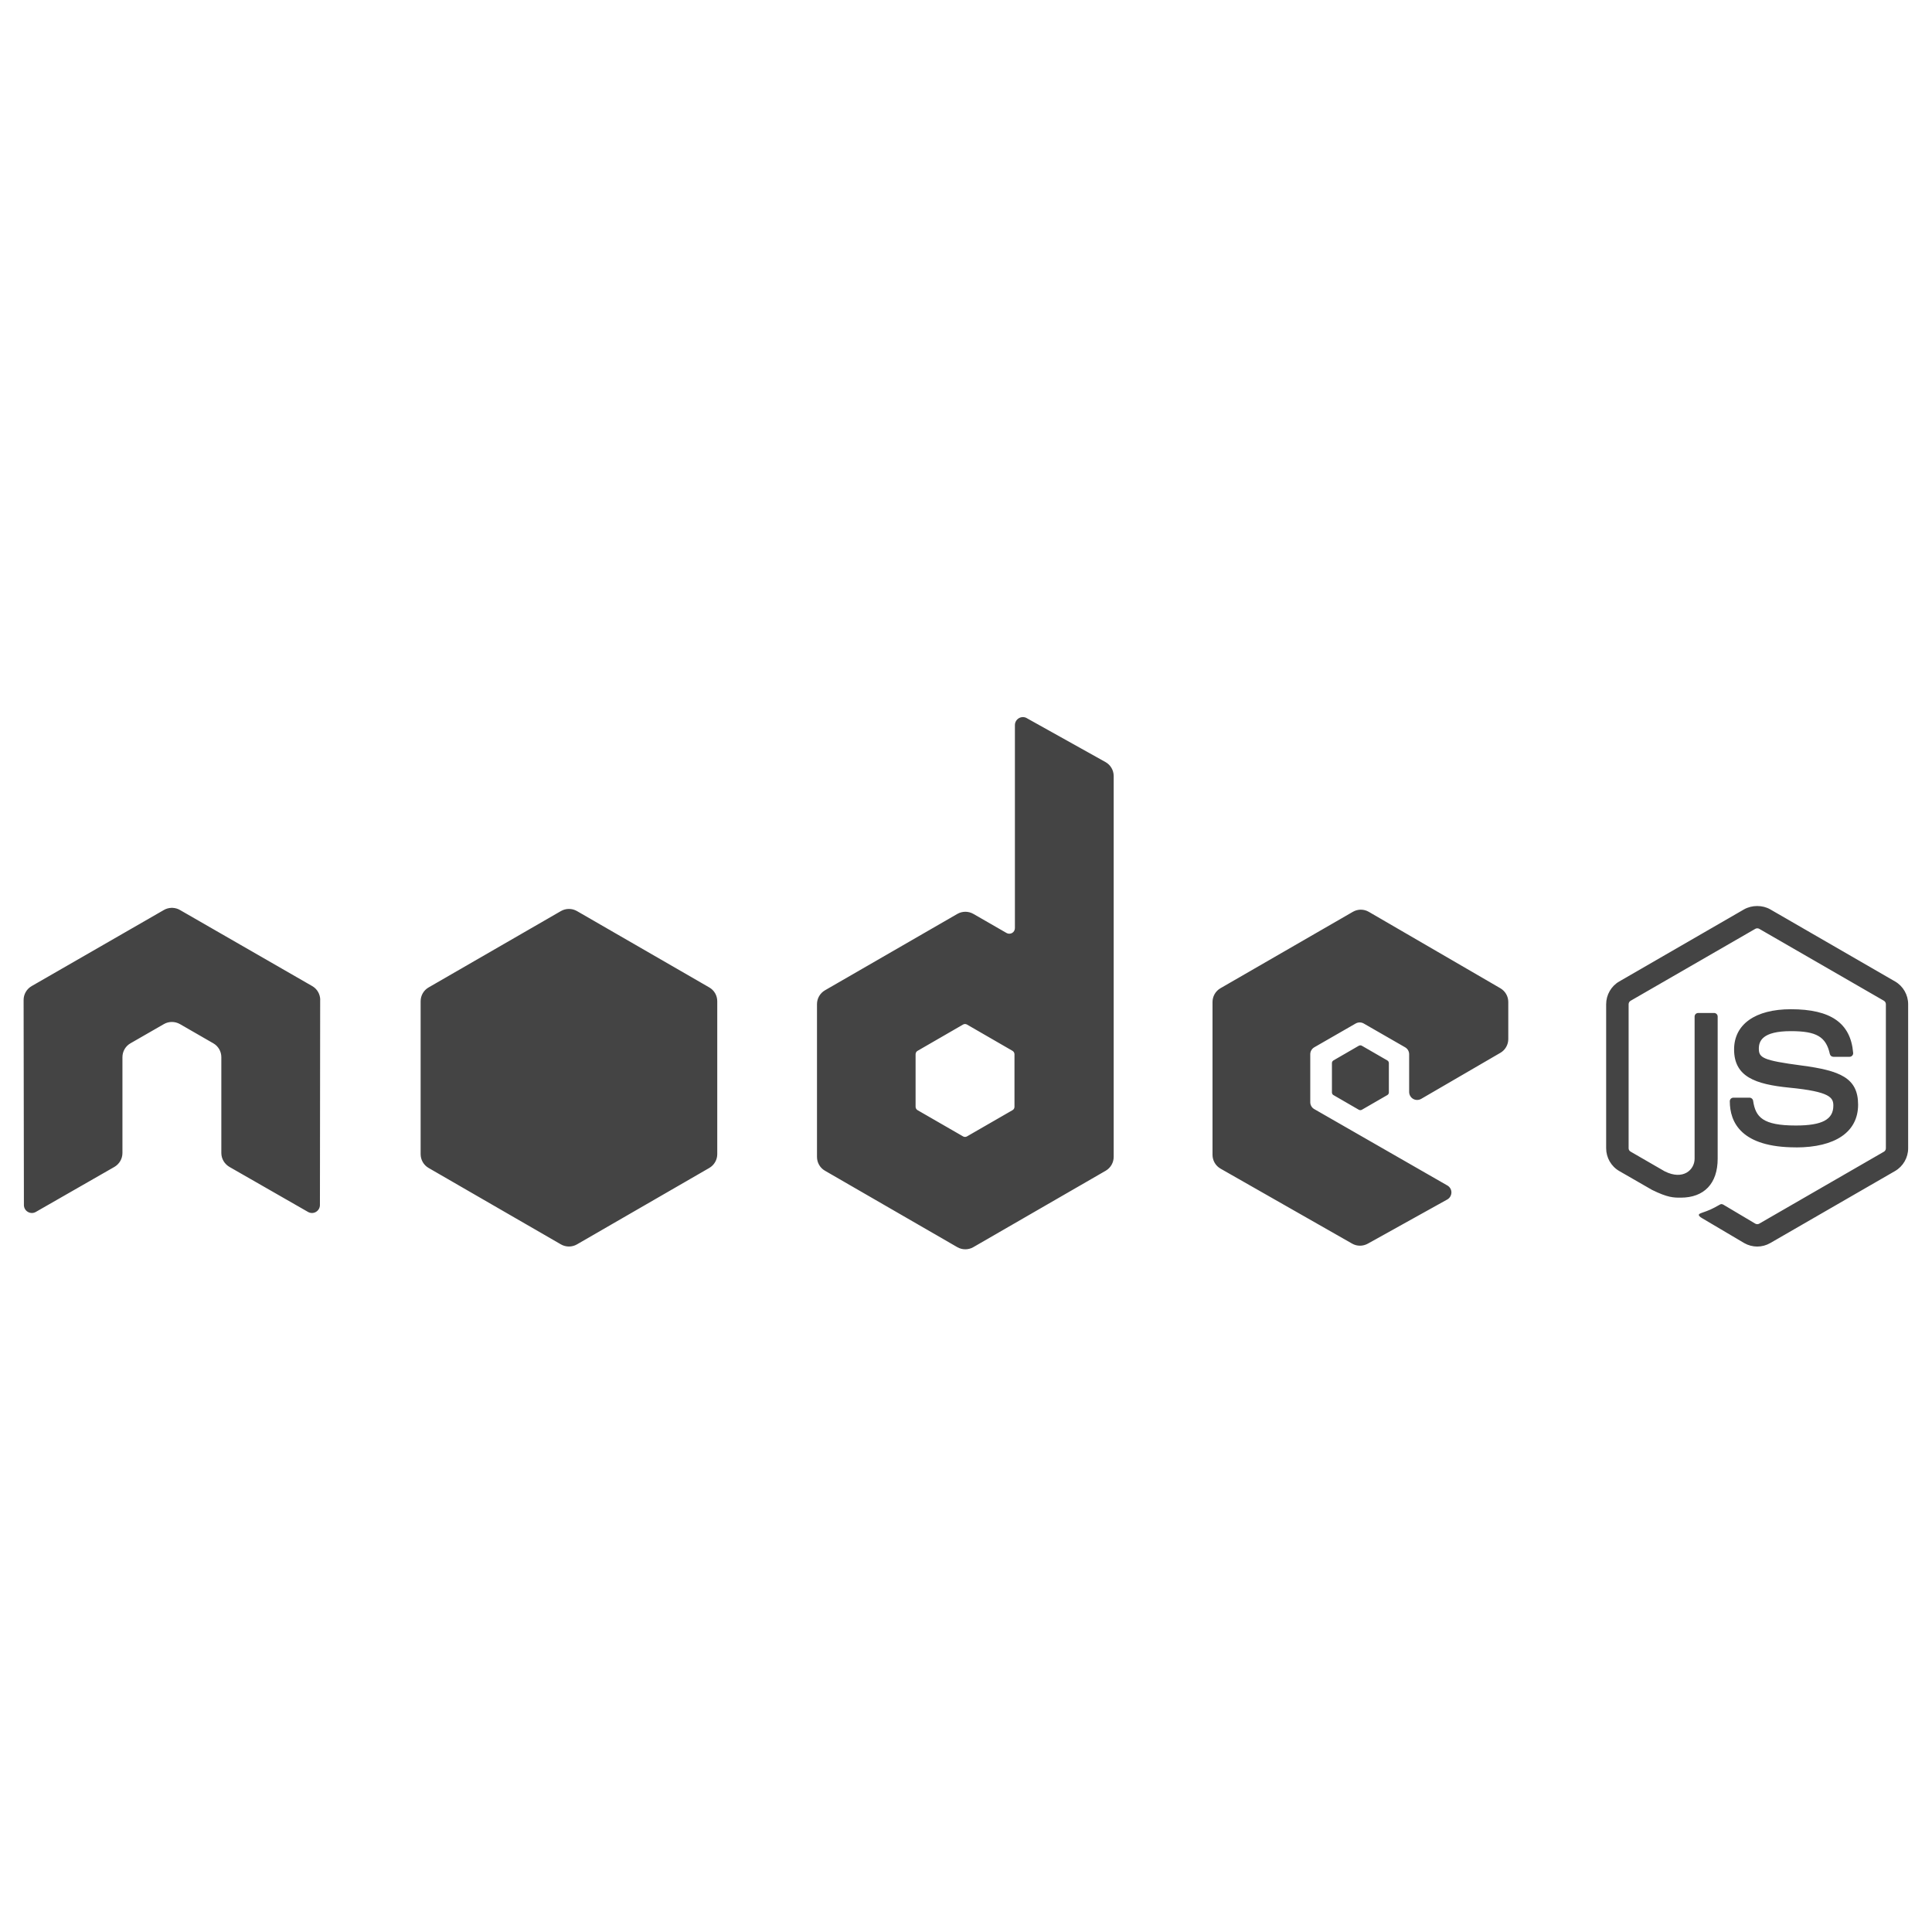
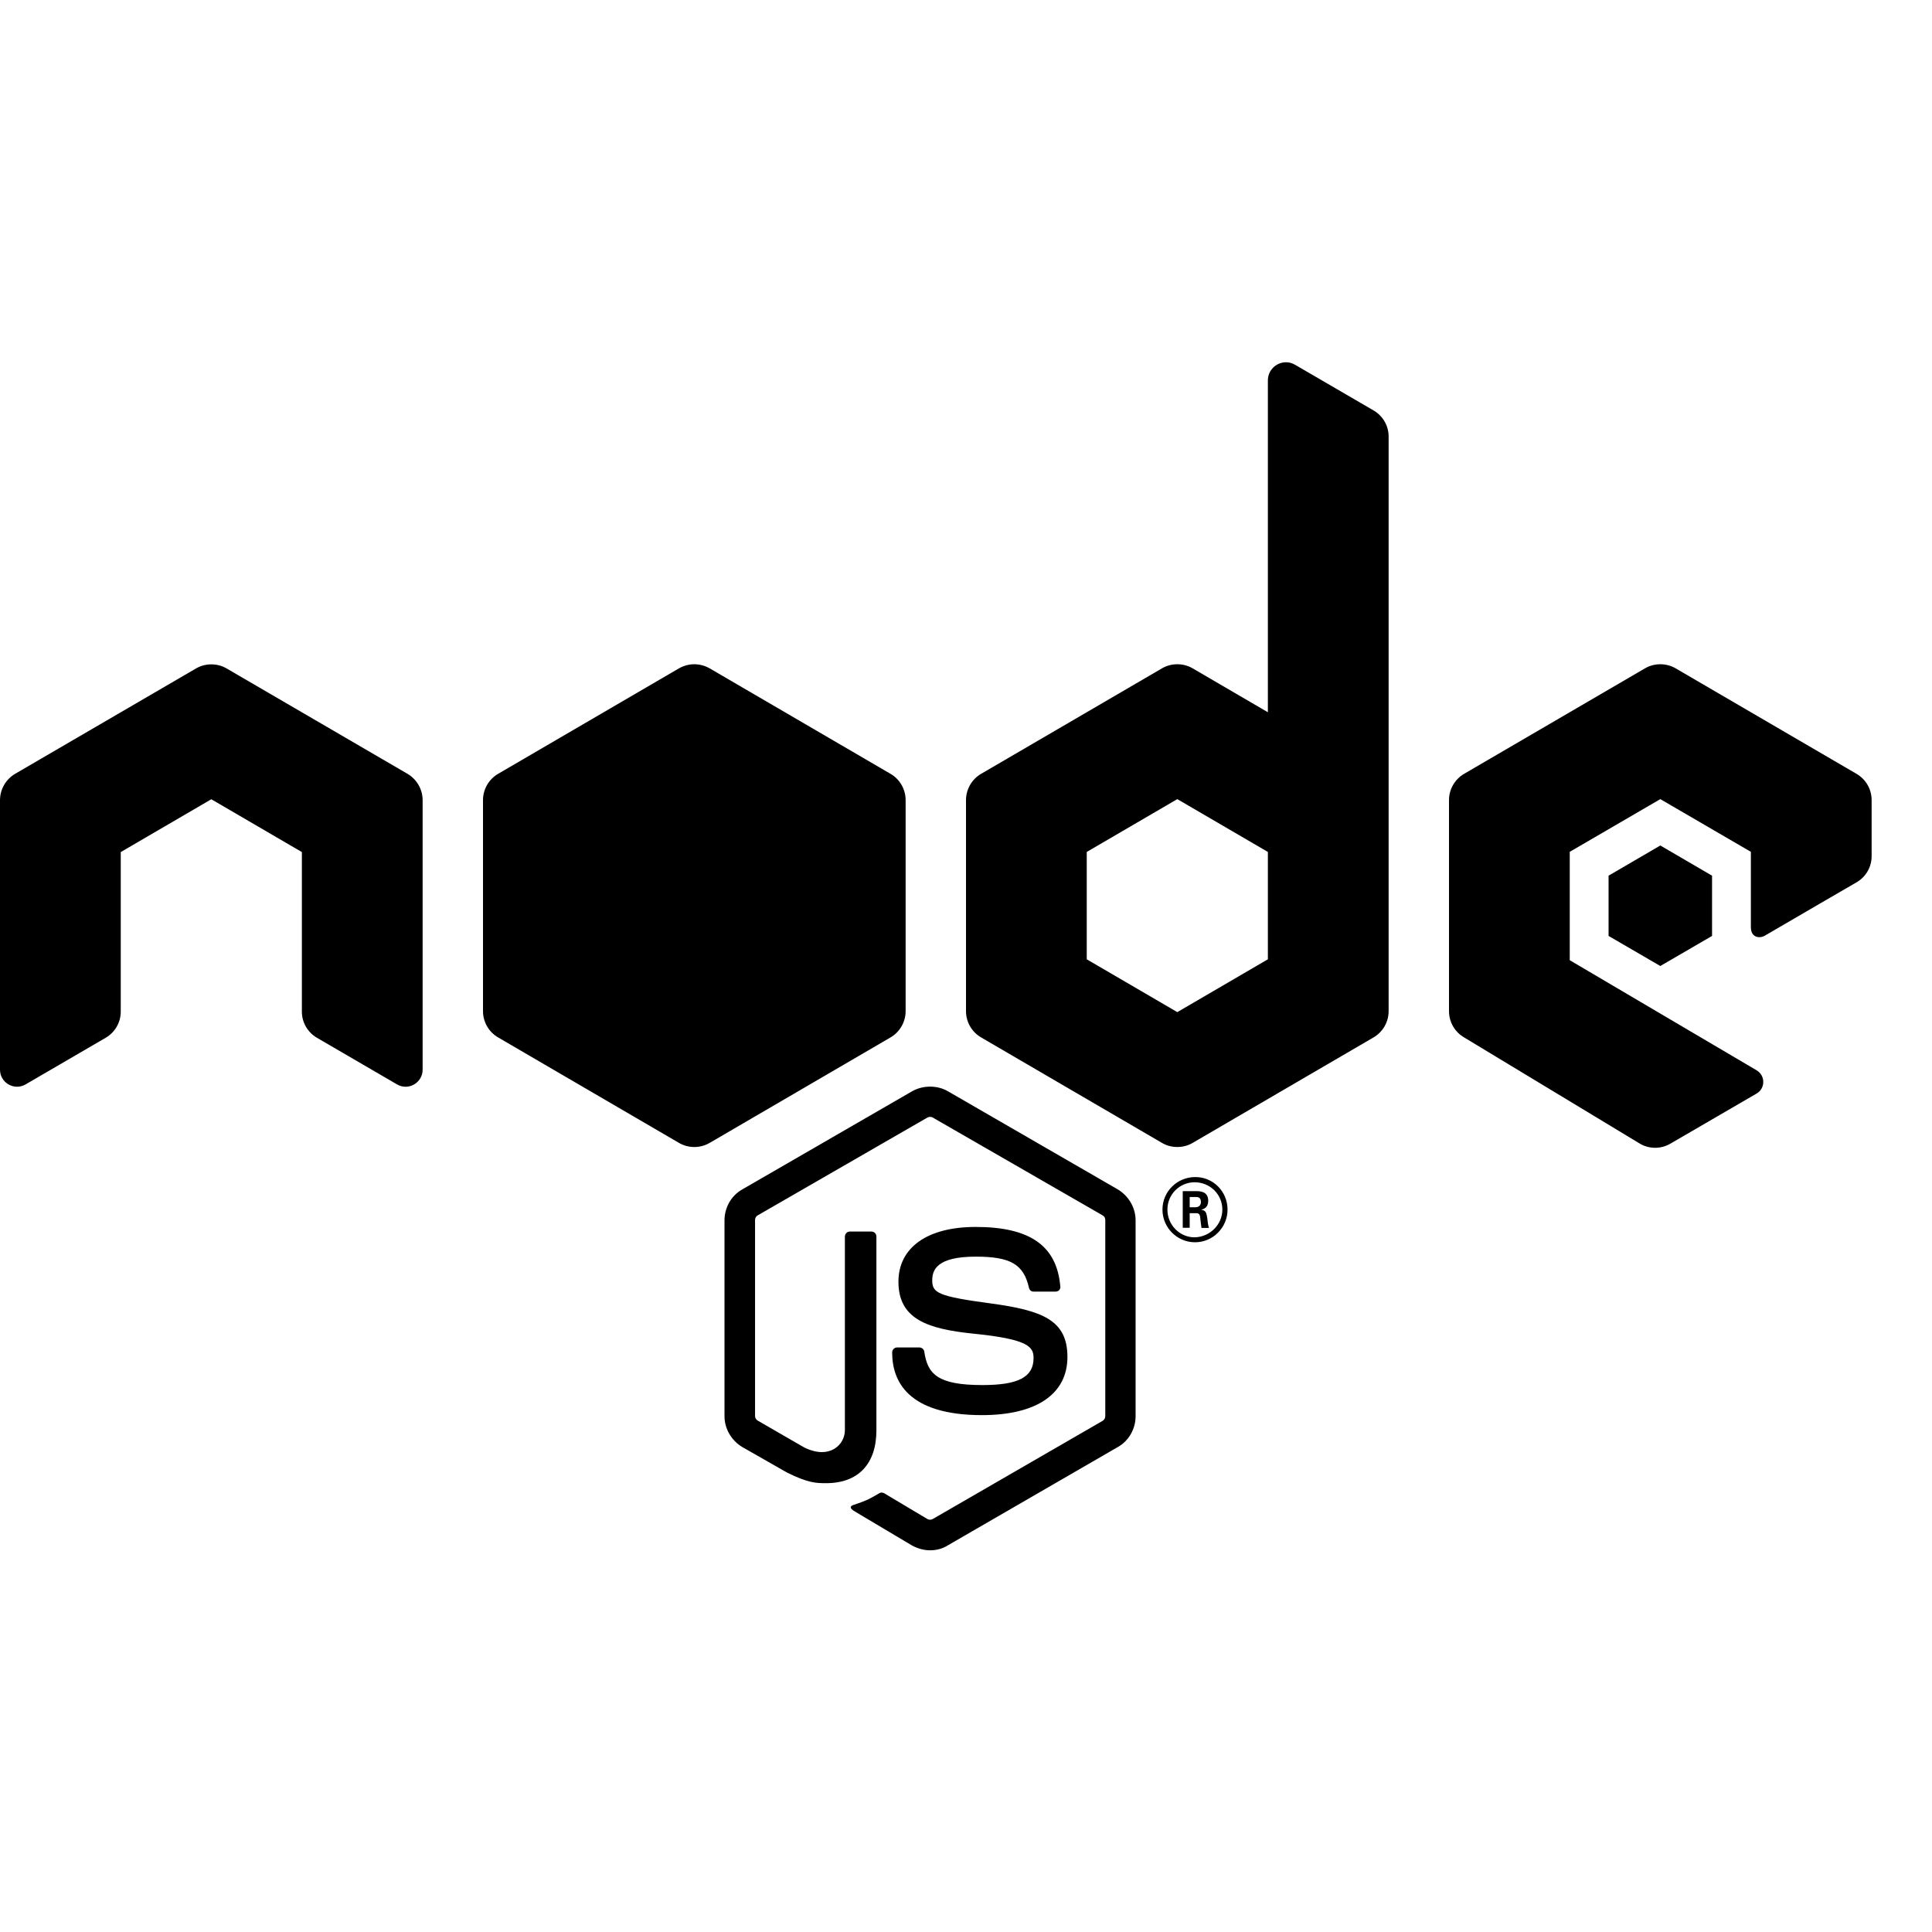
- <svg xmlns="http://www.w3.org/2000/svg" width="32px" height="32px" viewBox="0 0 32 32" version="1.1">
-   <path fill="#444444" d="M5.304 16.563c0-0.095-0.050-0.183-0.132-0.23l-2.192-1.261c-0.037-0.022-0.079-0.033-0.121-0.035-0.004 0-0.020 0-0.023 0-0.042 0.002-0.083 0.013-0.121 0.035l-2.191 1.261c-0.082 0.047-0.133 0.135-0.133 0.23l0.005 3.396c0 0.047 0.025 0.091 0.066 0.114 0.041 0.024 0.091 0.024 0.132 0l1.302-0.746c0.082-0.049 0.132-0.135 0.132-0.23v-1.587c0-0.094 0.050-0.182 0.132-0.229l0.555-0.319c0.041-0.024 0.086-0.035 0.133-0.035 0.045 0 0.091 0.012 0.132 0.035l0.554 0.319c0.082 0.047 0.132 0.135 0.132 0.229v1.587c0 0.095 0.051 0.181 0.133 0.23l1.302 0.746c0.041 0.024 0.092 0.024 0.132 0 0.040-0.023 0.066-0.067 0.066-0.114l0.004-3.396zM17.006 11.894c-0.041-0.023-0.091-0.022-0.131 0.002s-0.065 0.067-0.065 0.114v3.363c0 0.033-0.018 0.064-0.046 0.080s-0.064 0.017-0.093 0l-0.549-0.316c-0.082-0.047-0.183-0.047-0.265 0l-2.192 1.265c-0.082 0.047-0.133 0.135-0.133 0.229v2.531c0 0.095 0.050 0.182 0.132 0.229l2.192 1.266c0.082 0.047 0.183 0.047 0.265 0l2.193-1.266c0.082-0.048 0.132-0.135 0.132-0.229v-6.309c0-0.096-0.052-0.184-0.136-0.231l-1.305-0.728zM16.803 18.331c0 0.024-0.012 0.046-0.033 0.057l-0.753 0.434c-0.020 0.012-0.046 0.012-0.066 0l-0.753-0.434c-0.021-0.012-0.033-0.034-0.033-0.057v-0.869c0-0.024 0.013-0.046 0.033-0.057l0.753-0.435c0.020-0.012 0.046-0.012 0.066 0l0.753 0.435c0.020 0.012 0.033 0.034 0.033 0.057v0.869zM24.85 17.439c0.081-0.047 0.132-0.134 0.132-0.229v-0.613c0-0.095-0.050-0.181-0.132-0.229l-2.178-1.265c-0.082-0.048-0.183-0.048-0.265-0l-2.192 1.265c-0.082 0.047-0.132 0.135-0.132 0.229v2.53c0 0.095 0.051 0.183 0.134 0.23l2.178 1.241c0.080 0.046 0.179 0.046 0.26 0.001l1.317-0.732c0.041-0.023 0.067-0.067 0.068-0.115s-0.025-0.092-0.066-0.116l-2.206-1.266c-0.041-0.023-0.066-0.067-0.066-0.115v-0.793c0-0.047 0.025-0.091 0.066-0.115l0.687-0.395c0.041-0.023 0.091-0.023 0.132 0l0.687 0.395c0.041 0.024 0.066 0.067 0.066 0.115v0.624c0 0.047 0.025 0.091 0.066 0.115s0.092 0.023 0.133-0l1.312-0.763zM9.291 15.090c0.082-0.047 0.183-0.047 0.265 0l2.192 1.265c0.082 0.047 0.132 0.134 0.132 0.229v2.532c0 0.095-0.051 0.182-0.132 0.229l-2.192 1.266c-0.082 0.047-0.183 0.047-0.265 0l-2.192-1.266c-0.082-0.047-0.132-0.135-0.132-0.229v-2.532c0-0.095 0.050-0.182 0.132-0.229l2.192-1.265zM29.106 20.647c-0.075 0-0.151-0.020-0.217-0.058l-0.69-0.408c-0.103-0.058-0.052-0.078-0.019-0.090 0.137-0.048 0.165-0.059 0.312-0.142 0.015-0.009 0.036-0.005 0.052 0.004l0.53 0.315c0.019 0.011 0.046 0.011 0.064 0l2.067-1.193c0.019-0.011 0.031-0.033 0.031-0.056v-2.386c0-0.023-0.012-0.045-0.032-0.057l-2.066-1.192c-0.019-0.011-0.045-0.011-0.064 0l-2.066 1.192c-0.020 0.011-0.033 0.034-0.033 0.057v2.386c0 0.023 0.013 0.044 0.032 0.055l0.566 0.327c0.307 0.154 0.495-0.027 0.495-0.209v-2.355c0-0.033 0.027-0.059 0.060-0.059h0.262c0.033 0 0.060 0.026 0.060 0.059v2.355c0 0.41-0.223 0.645-0.612 0.645-0.119 0-0.214 0-0.476-0.129l-0.542-0.312c-0.134-0.077-0.217-0.222-0.217-0.377v-2.386c0-0.155 0.083-0.3 0.217-0.377l2.067-1.194c0.131-0.074 0.305-0.074 0.434 0l2.067 1.194c0.134 0.077 0.217 0.222 0.217 0.377v2.386c0 0.155-0.083 0.299-0.217 0.377l-2.067 1.193c-0.066 0.038-0.141 0.058-0.218 0.058zM29.745 19.004c-0.905 0-1.094-0.415-1.094-0.764 0-0.033 0.026-0.059 0.060-0.059h0.267c0.030 0 0.055 0.022 0.059 0.051 0.040 0.272 0.16 0.41 0.708 0.41 0.435 0 0.621-0.099 0.621-0.329 0-0.133-0.052-0.232-0.729-0.298-0.565-0.056-0.915-0.181-0.915-0.633 0-0.417 0.352-0.666 0.941-0.666 0.662 0 0.99 0.23 1.031 0.723 0.002 0.017-0.004 0.033-0.016 0.046s-0.027 0.019-0.044 0.019h-0.268c-0.028 0-0.052-0.020-0.058-0.047-0.064-0.286-0.221-0.378-0.645-0.378-0.475 0-0.531 0.166-0.531 0.29 0 0.151 0.065 0.194 0.707 0.279 0.635 0.084 0.937 0.203 0.937 0.649 0 0.45-0.375 0.708-1.030 0.708zM22.506 17.321c0.016-0.009 0.035-0.009 0.051 0l0.421 0.243c0.016 0.009 0.026 0.026 0.026 0.044v0.486c0 0.018-0.010 0.035-0.026 0.044l-0.421 0.243c-0.016 0.009-0.035 0.009-0.051 0l-0.42-0.243c-0.016-0.009-0.025-0.026-0.025-0.044v-0.486c0-0.018 0.010-0.035 0.025-0.044l0.42-0.243z" />
+ <svg xmlns="http://www.w3.org/2000/svg" width="32px" height="32px" viewBox="0 0 32 32">
+   <path d="M 21.301 6 C 21.144 6 21 6.126 21 6.301 L 21 11.797 L 19.754 11.07 C 19.676 11.024 19.588 11.002 19.5 11.002 C 19.412 11.002 19.324 11.024 19.246 11.07 L 16.252 12.816 C 16.096 12.906 16 13.073 16 13.252 L 16 16.748 C 16 16.928 16.096 17.094 16.252 17.184 L 19.246 18.93 C 19.324 18.976 19.412 18.998 19.5 18.998 C 19.588 18.998 19.676 18.976 19.754 18.93 L 22.748 17.184 C 22.904 17.094 23 16.927 23 16.748 L 23 15 L 23 13.252 L 23 7.23 C 23 7.052 22.905 6.889 22.752 6.799 L 21.449 6.041 C 21.4 6.013 21.351 6 21.301 6 z M 11.5 11.002 C 11.412 11.002 11.325 11.025 11.246 11.07 L 8.252 12.816 C 8.096 12.906 8 13.073 8 13.252 L 8 16.748 C 8 16.928 8.096 17.094 8.252 17.184 L 11.246 18.93 C 11.403 19.021 11.597 19.021 11.754 18.93 L 14.748 17.184 C 14.904 17.094 15 16.927 15 16.748 L 15 13.252 C 15 13.072 14.904 12.906 14.748 12.816 L 11.754 11.07 C 11.675 11.025 11.588 11.002 11.5 11.002 z M 27.5 11.002 C 27.412 11.002 27.324 11.024 27.246 11.07 L 24.252 12.816 C 24.096 12.906 24 13.073 24 13.252 L 24 16.748 C 24 16.928 24.096 17.094 24.252 17.184 L 27.156 18.939 C 27.312 19.034 27.508 19.035 27.666 18.943 L 29.094 18.113 C 29.242 18.028 29.243 17.814 29.094 17.727 L 26 15.904 L 26 14.109 L 27.5 13.236 L 29 14.109 L 29 15.359 C 29 15.526 29.14 15.552 29.234 15.496 C 29.612 15.274 30.752 14.613 30.752 14.613 C 30.905 14.524 31 14.36 31 14.182 L 31 13.252 C 31 13.072 30.904 12.906 30.748 12.816 L 27.754 11.07 C 27.675 11.024 27.588 11.002 27.5 11.002 z M 3.5 11.004 C 3.412 11.004 3.324 11.026 3.246 11.072 L 0.252 12.816 C 0.096 12.907 0 13.074 0 13.254 L 0 17.717 C 0 17.935 0.236 18.07 0.424 17.961 L 1.752 17.188 C 1.905 17.098 2 16.934 2 16.756 L 2 14.113 L 3.5 13.238 L 5 14.113 L 5 16.756 C 5 16.934 5.095 17.098 5.248 17.188 L 6.576 17.961 C 6.764 18.071 7 17.935 7 17.717 L 7 13.254 C 7 13.074 6.904 12.907 6.748 12.816 L 3.754 11.072 C 3.676 11.026 3.588 11.004 3.5 11.004 z M 19.5 13.236 L 21 14.111 L 21 15 L 21 15.889 L 19.5 16.764 L 18 15.889 L 18 14.111 L 19.5 13.236 z M 27.5 14.004 L 26.643 14.504 L 26.643 15.502 L 27.5 16 L 28.357 15.502 L 28.357 14.504 L 27.5 14.004 z M 15.406 17.998 C 15.303 17.998 15.199 18.023 15.109 18.074 L 12.297 19.699 C 12.112 19.801 12 20.002 12 20.211 L 12 23.457 C 12 23.666 12.117 23.863 12.297 23.969 L 13.037 24.391 C 13.392 24.566 13.523 24.566 13.684 24.566 C 14.214 24.566 14.516 24.249 14.516 23.689 L 14.516 20.482 C 14.516 20.433 14.478 20.398 14.434 20.398 L 14.078 20.398 C 14.029 20.398 13.994 20.438 13.994 20.482 L 13.994 23.689 C 13.994 23.932 13.737 24.182 13.318 23.973 L 12.549 23.529 C 12.524 23.514 12.506 23.484 12.506 23.455 L 12.506 20.209 C 12.506 20.18 12.52 20.146 12.549 20.131 L 15.361 18.51 C 15.391 18.495 15.425 18.495 15.449 18.51 L 18.264 20.131 C 18.293 20.146 18.307 20.175 18.307 20.209 L 18.307 23.455 C 18.307 23.489 18.288 23.518 18.264 23.533 L 15.449 25.16 C 15.424 25.175 15.385 25.175 15.361 25.16 L 14.643 24.732 C 14.624 24.722 14.593 24.717 14.574 24.727 C 14.375 24.844 14.335 24.859 14.15 24.922 C 14.101 24.937 14.035 24.967 14.176 25.045 L 15.109 25.6 C 15.202 25.649 15.304 25.678 15.406 25.678 C 15.513 25.678 15.617 25.649 15.699 25.596 L 18.512 23.969 C 18.697 23.867 18.809 23.666 18.809 23.457 L 18.809 20.211 C 18.809 20.002 18.692 19.806 18.512 19.699 L 15.699 18.074 C 15.612 18.023 15.509 17.998 15.406 17.998 z M 19.793 19.496 C 19.506 19.496 19.254 19.728 19.254 20.035 C 19.254 20.332 19.496 20.576 19.793 20.576 C 20.09 20.576 20.332 20.332 20.332 20.035 C 20.332 19.728 20.085 19.491 19.793 19.496 z M 19.787 19.582 C 20.041 19.582 20.246 19.782 20.246 20.035 C 20.246 20.283 20.04 20.488 19.787 20.494 C 19.538 20.494 19.336 20.288 19.336 20.035 C 19.336 19.782 19.539 19.582 19.787 19.582 z M 19.59 19.729 L 19.59 20.336 L 19.705 20.336 L 19.705 20.094 L 19.812 20.094 C 19.857 20.094 19.867 20.112 19.877 20.146 C 19.877 20.151 19.895 20.309 19.9 20.338 L 20.025 20.338 C 20.011 20.309 20.001 20.226 19.996 20.176 C 19.982 20.098 19.978 20.044 19.895 20.039 C 19.939 20.024 20.012 20.001 20.012 19.889 C 20.012 19.728 19.872 19.729 19.799 19.729 L 19.59 19.729 z M 19.705 19.826 L 19.803 19.826 C 19.833 19.826 19.891 19.825 19.891 19.908 C 19.891 19.942 19.876 19.997 19.797 19.996 L 19.705 19.996 L 19.705 19.826 z M 16.16 20.322 C 15.357 20.322 14.881 20.665 14.881 21.229 C 14.881 21.847 15.358 22.012 16.127 22.09 C 17.047 22.182 17.119 22.314 17.119 22.494 C 17.119 22.81 16.865 22.941 16.271 22.941 C 15.526 22.941 15.363 22.757 15.309 22.387 C 15.304 22.348 15.269 22.318 15.225 22.318 L 14.859 22.318 C 14.815 22.318 14.777 22.353 14.777 22.402 C 14.777 22.874 15.035 23.439 16.266 23.439 C 17.169 23.438 17.68 23.089 17.68 22.475 C 17.68 21.867 17.27 21.705 16.404 21.588 C 15.528 21.471 15.441 21.412 15.441 21.207 C 15.441 21.037 15.513 20.814 16.16 20.814 C 16.739 20.814 16.955 20.941 17.043 21.33 C 17.053 21.369 17.08 21.393 17.119 21.393 L 17.484 21.393 C 17.508 21.393 17.529 21.383 17.543 21.369 C 17.558 21.35 17.567 21.331 17.562 21.307 C 17.505 20.635 17.061 20.322 16.16 20.322 z" />
</svg>
